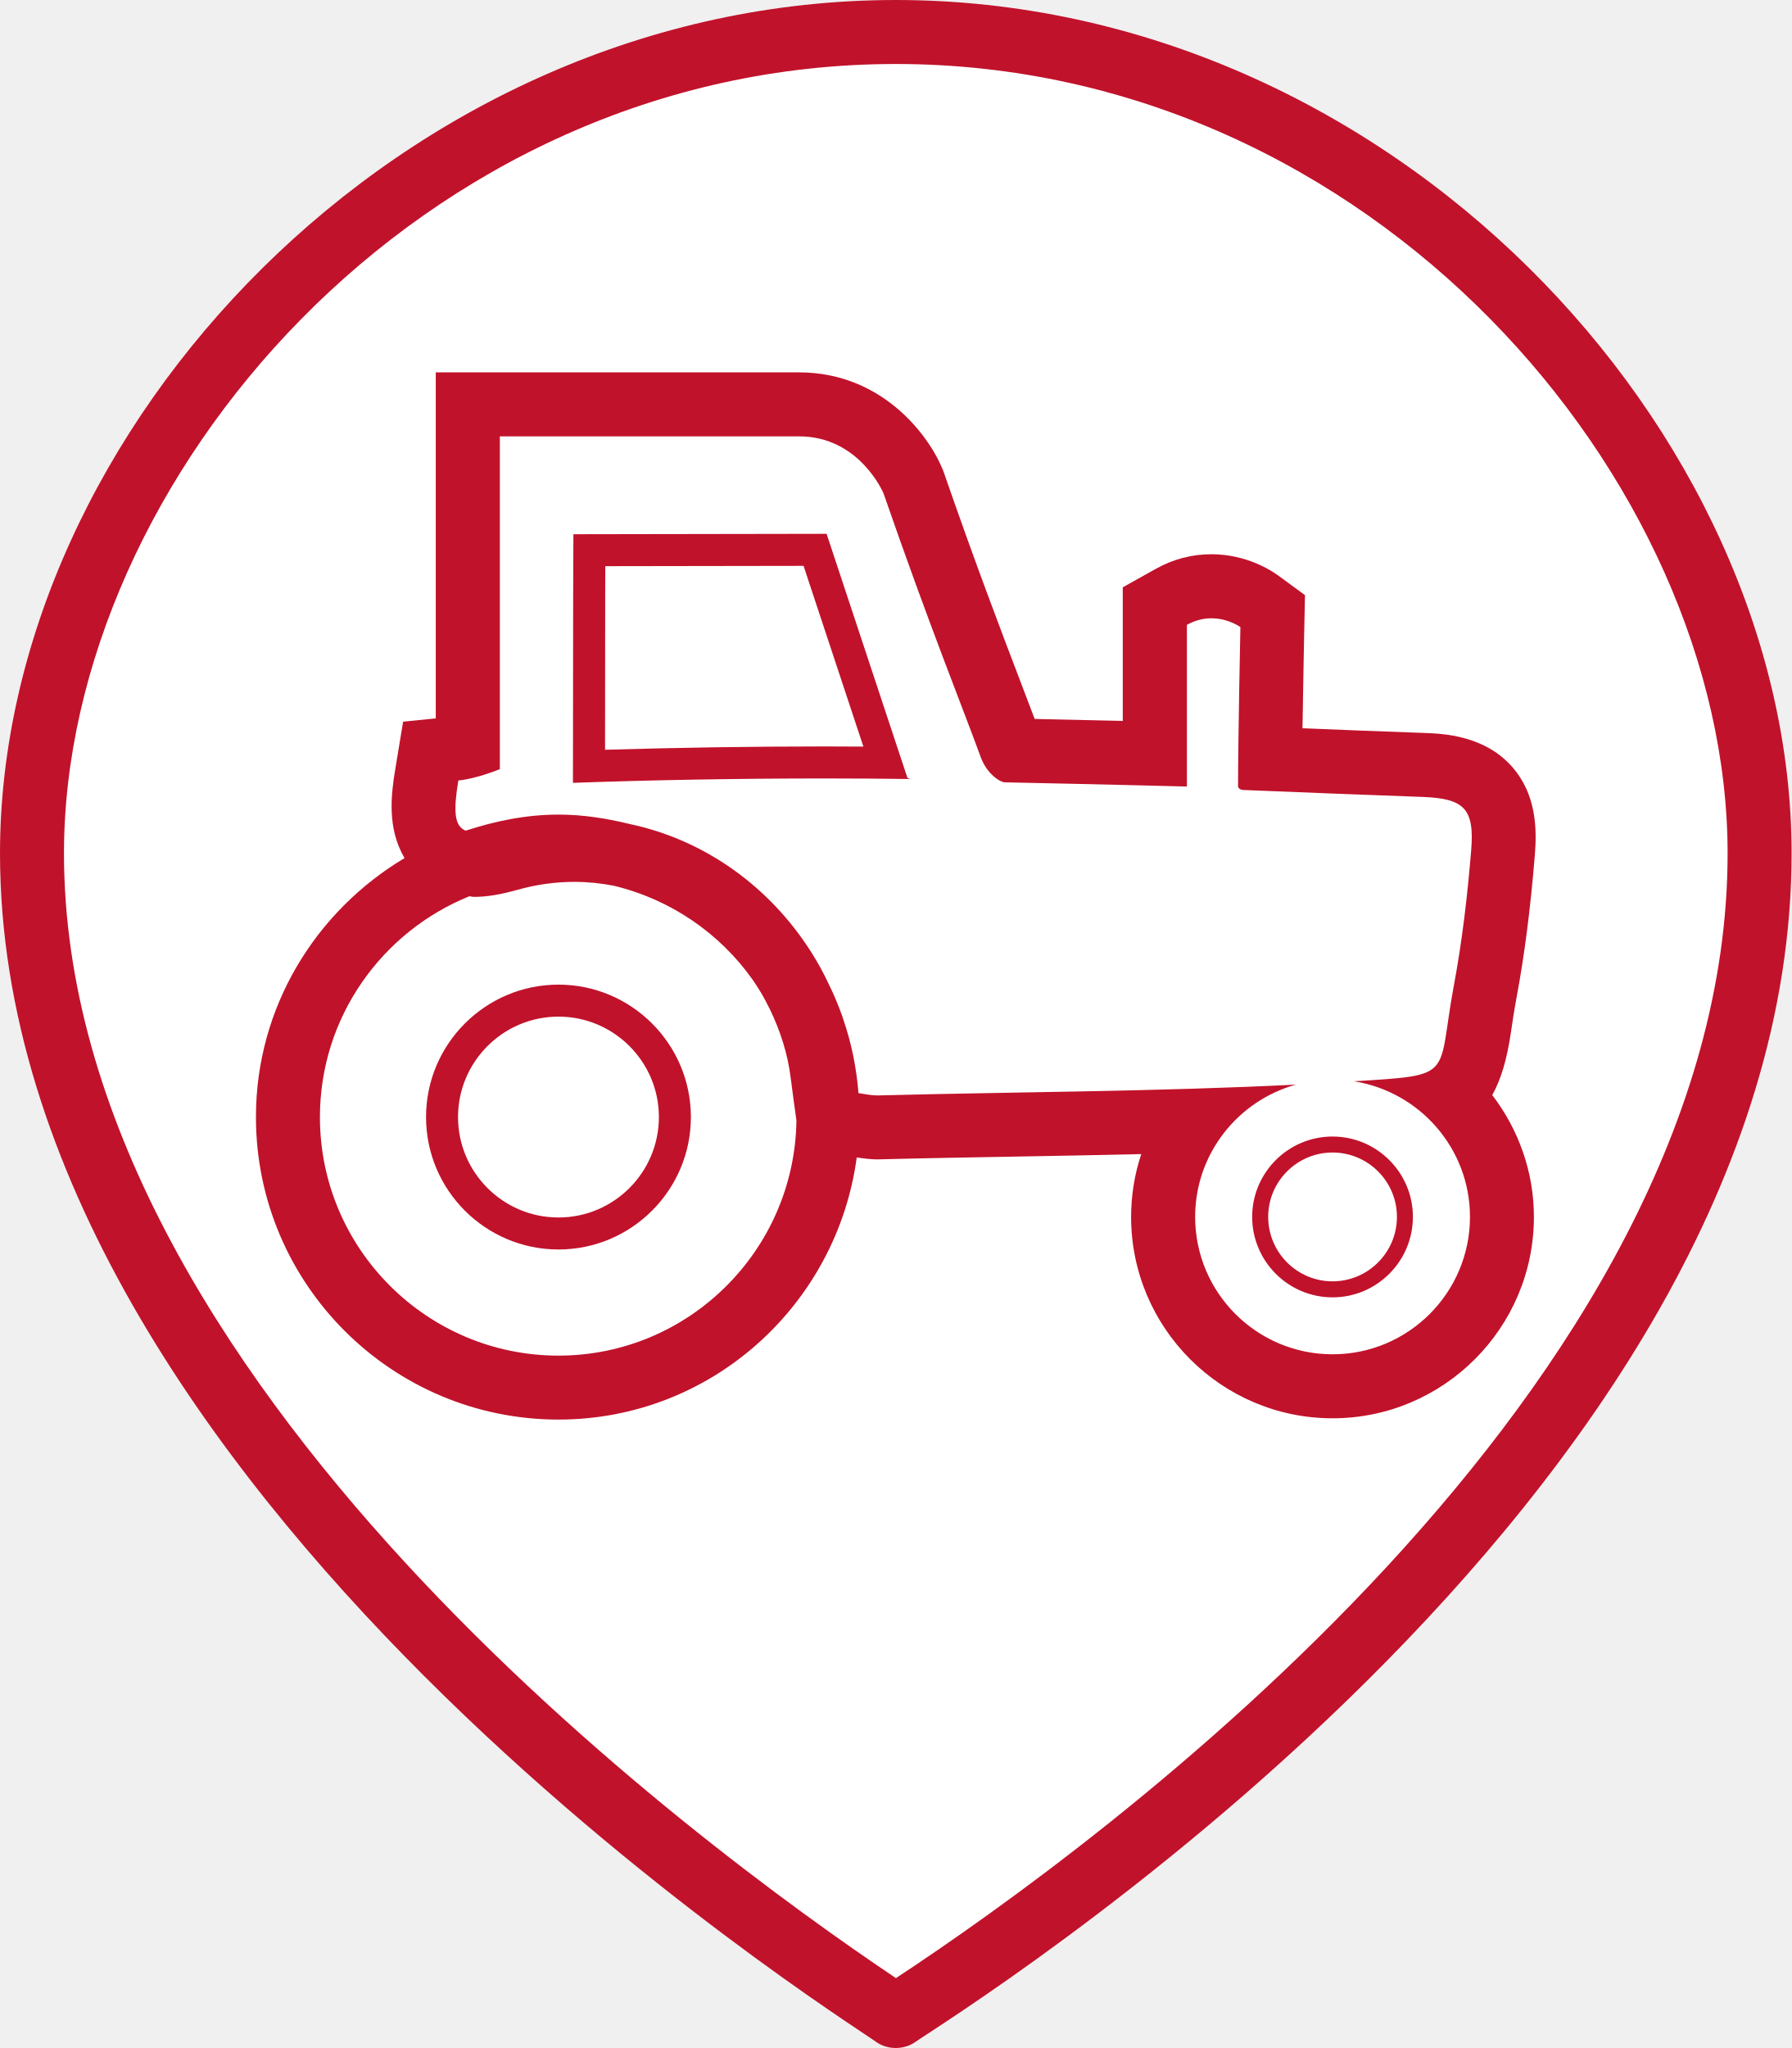
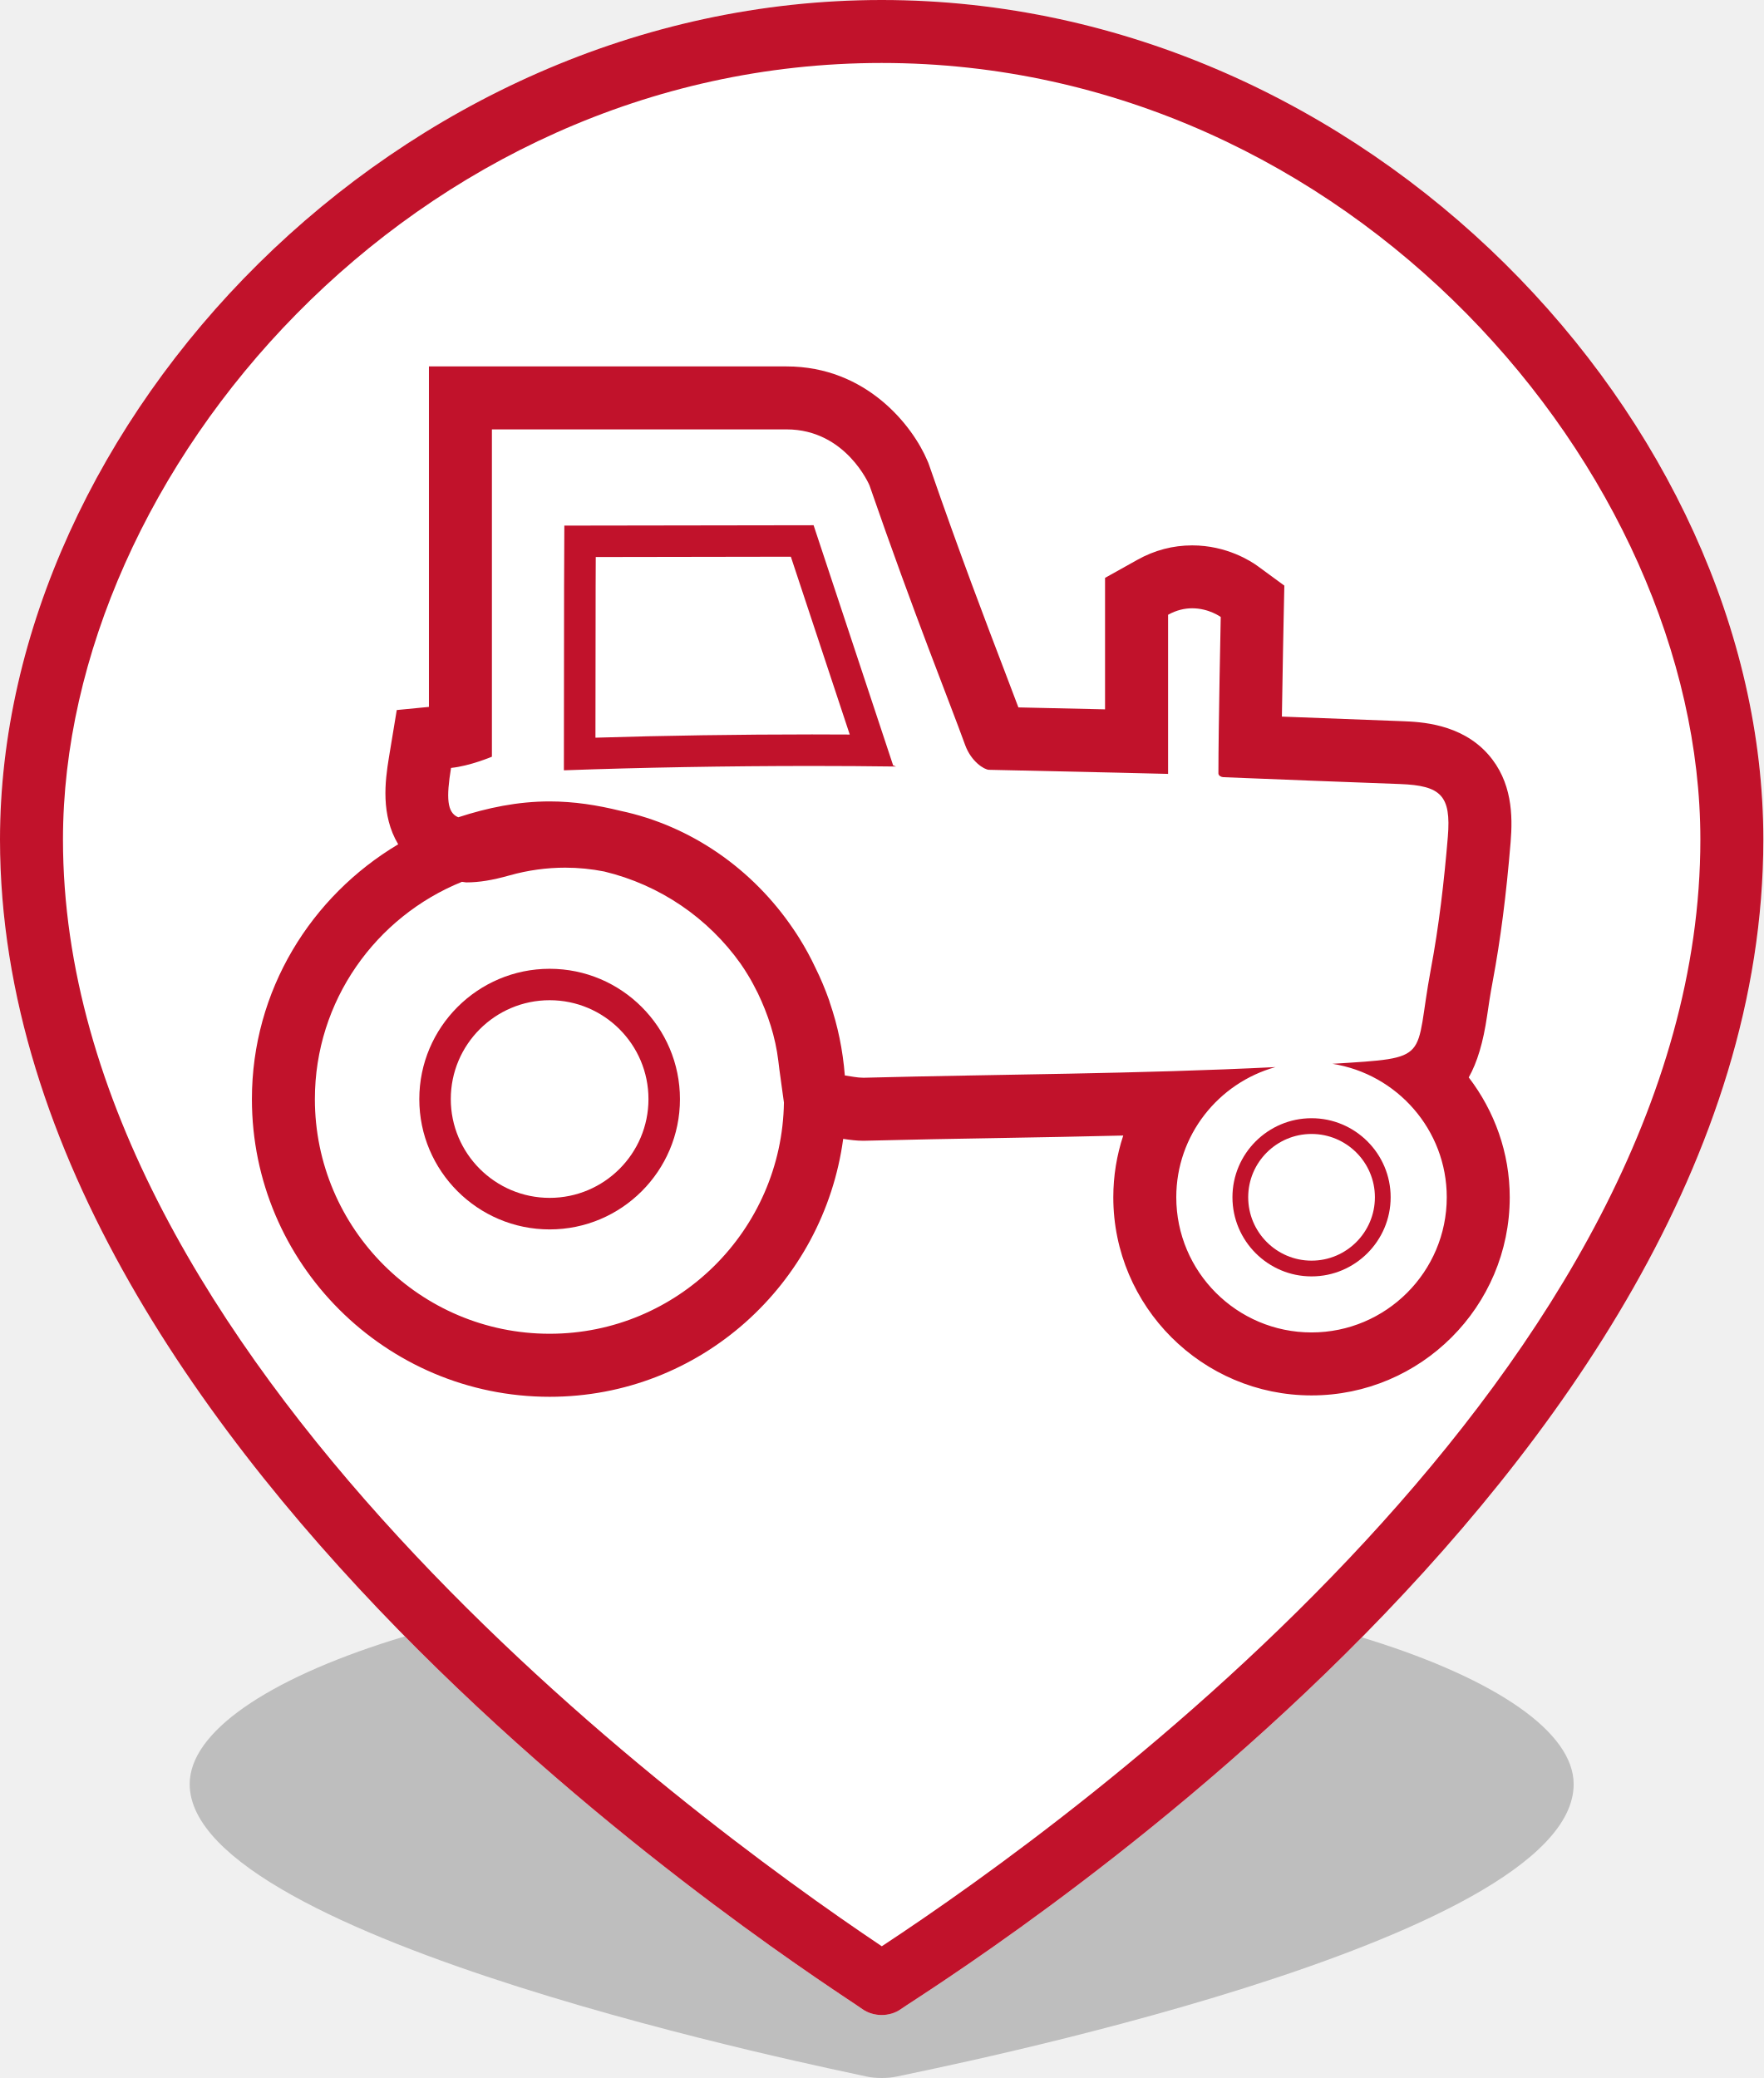
- <svg xmlns="http://www.w3.org/2000/svg" version="1.1" id="Layer_1" x="0px" y="0px" width="35px" height="40px" viewBox="0 0 35 40" enable-background="new 0 0 35 40" xml:space="preserve">
+ <svg xmlns="http://www.w3.org/2000/svg" version="1.1" id="Layer_1" x="0px" y="0px" width="28px" height="33px" viewBox="0 0 28 33" enable-background="new 0 0 28 33" xml:space="preserve">
  <g>
-     <path fill="#FFFFFF" d="M17.5,0C7.85,0,0,8.396,0,16.666C0,29.092,16.415,39.377,17.114,39.88C17.225,39.96,17.363,40,17.5,40   c0.134,0,0.271-0.039,0.381-0.117C18.58,39.389,35,29.313,35,16.666C35,8.396,27.15,0,17.5,0z" />
+     <path opacity="0.25" fill="#282828" d="M14,25c-6.059,0-10.988,1.679-10.988,3.333c0,2.485,10.307,4.542,10.746,4.643   C13.828,32.992,13.914,33,14,33c0.084,0,0.17-0.008,0.239-0.023c0.439-0.099,10.749-2.114,10.749-4.643   C24.988,26.679,20.059,25,14,25z" />
    <g>
-       <path fill="#C1122B" d="M17.5,0C7.85,0,0,8.396,0,16.666C0,29.092,16.415,39.377,17.114,39.88C17.225,39.96,17.363,40,17.5,40    c0.134,0,0.271-0.039,0.381-0.117C18.58,39.389,35,29.313,35,16.666C35,8.396,27.15,0,17.5,0z M17.503,38.635    C13.582,36.007,1.25,26.916,1.25,16.666C1.25,9.389,8.199,1.25,17.5,1.25c9.301,0,16.25,8.139,16.25,15.416    C33.75,27.102,21.425,36.054,17.503,38.635z" />
-       <path fill="#C1122B" d="M29.628,19.477c0.154-0.823,0.267-1.7,0.355-2.76c0.044-0.528,0.033-1.203-0.447-1.745    c-0.541-0.611-1.351-0.643-1.697-0.656c-0.824-0.029-1.601-0.06-2.394-0.092c0.014-0.931,0.035-1.95,0.035-1.95l0.014-0.65    l-0.524-0.384c-0.133-0.097-0.619-0.415-1.306-0.415c-0.382,0-0.749,0.097-1.09,0.288l-0.64,0.358v0.733v1.877    c-0.472-0.011-1.057-0.024-1.721-0.039c-0.077-0.205-0.168-0.444-0.272-0.715c-0.372-0.974-0.882-2.309-1.504-4.103l-0.013-0.038    l-0.016-0.037c-0.293-0.697-1.211-1.876-2.797-1.876H9.763h-1.25v1.25v5.508l-0.638,0.064l-0.156,0.946    c-0.077,0.466-0.162,1.139,0.185,1.718C6.174,17.791,5,19.662,5,21.818c0,3.258,2.651,5.908,5.91,5.908    c2.987,0,5.437-2.237,5.827-5.12c0.134,0.02,0.265,0.038,0.393,0.038h0.022l0.047-0.001c0.882-0.023,1.777-0.038,2.671-0.054    c0.799-0.014,1.61-0.029,2.425-0.048c-0.129,0.388-0.198,0.801-0.198,1.226c0,2.169,1.765,3.934,3.935,3.934    c2.169,0,3.934-1.765,3.934-3.934c0-0.882-0.303-1.712-0.814-2.379c0.168-0.298,0.288-0.695,0.365-1.226    C29.545,19.973,29.578,19.747,29.628,19.477z M10.91,26.477c-2.57,0-4.66-2.09-4.66-4.658c0-1.953,1.211-3.622,2.919-4.314    c0.033,0.002,0.058,0.012,0.092,0.012c0.247,0,0.511-0.043,0.856-0.14c0.362-0.101,0.732-0.153,1.101-0.153    c0.263,0,0.521,0.026,0.774,0.076c1.11,0.267,2.065,0.926,2.708,1.83c0.052,0.076,0.102,0.152,0.149,0.23    c0.071,0.114,0.132,0.235,0.193,0.356c0.201,0.418,0.348,0.867,0.406,1.344c0.012,0.104,0.028,0.22,0.046,0.354l0.014,0.103    l0.051,0.37C15.521,24.424,13.453,26.477,10.91,26.477z M28.717,23.767c0,1.481-1.204,2.684-2.684,2.684    c-1.483,0-2.685-1.203-2.685-2.684c0-1.231,0.836-2.269,1.969-2.583c-2.718,0.136-5.442,0.141-8.161,0.211    c-0.008,0-0.016,0-0.024,0c-0.115,0-0.235-0.027-0.361-0.045c-0.04-0.502-0.139-0.985-0.298-1.444    c-0.005-0.015-0.009-0.03-0.014-0.046c-0.079-0.222-0.168-0.435-0.271-0.644c-0.095-0.204-0.201-0.397-0.319-0.586    c-0.04-0.062-0.078-0.124-0.12-0.184c-0.808-1.195-2.035-2.052-3.435-2.349c-0.452-0.111-0.917-0.187-1.403-0.187    c-0.637,0-1.239,0.127-1.814,0.314c-0.226-0.091-0.24-0.39-0.143-0.98c0.37-0.037,0.811-0.222,0.811-0.222V8.523    c0,0,4.873,0,5.849,0c1.178,0,1.645,1.11,1.645,1.11c0.901,2.601,1.587,4.29,1.901,5.157c0.122,0.33,0.379,0.488,0.472,0.49    c2.09,0.043,3.555,0.082,3.555,0.082c0-1.091,0-2.132,0-3.158c0.17-0.095,0.334-0.128,0.479-0.128    c0.331,0,0.566,0.172,0.566,0.172s-0.046,2.201-0.046,3.106c0,0.048,0.06,0.074,0.096,0.075c1.201,0.048,2.309,0.094,3.511,0.136    c0.807,0.031,1.016,0.224,0.947,1.049c-0.073,0.881-0.175,1.765-0.338,2.635c-0.336,1.804,0.052,1.744-1.953,1.87    C27.728,21.319,28.717,22.428,28.717,23.767z" />
-       <path fill="#C1122B" d="M24.462,23.767c0,0.867,0.705,1.572,1.57,1.572c0.865,0,1.57-0.705,1.57-1.572    c0-0.865-0.705-1.569-1.57-1.569C25.168,22.197,24.462,22.902,24.462,23.767z M27.29,23.767c0,0.694-0.564,1.259-1.258,1.259    c-0.693,0-1.257-0.565-1.257-1.259c0-0.693,0.564-1.257,1.257-1.257C26.726,22.51,27.29,23.074,27.29,23.767z" />
-       <path fill="#C1122B" d="M16.148,10.426l-4.946,0.008l-0.005,1.212l-0.004,3.644c1.512-0.055,3.244-0.086,4.923-0.086    c0.565,0,1.124,0.004,1.667,0.011l-0.056-0.023L16.148,10.426z M16.117,14.579c-1.423,0-2.924,0.023-4.297,0.065l0.003-2.996    l0.002-0.59l3.873-0.006l1.169,3.53C16.618,14.58,16.368,14.579,16.117,14.579z" />
-       <path fill="#C1122B" d="M10.91,19.231c-1.427,0-2.587,1.161-2.587,2.587s1.16,2.586,2.587,2.586c1.426,0,2.587-1.16,2.587-2.586    S12.336,19.231,10.91,19.231z M10.91,23.779c-1.082,0-1.962-0.88-1.962-1.961c0-1.082,0.88-1.962,1.962-1.962    c1.082,0,1.962,0.88,1.962,1.962C12.871,22.9,11.991,23.779,10.91,23.779z" />
+       <path fill="#FFFFFF" d="M14,0C6.28,0,0,6.717,0,13.332c0,9.941,13.132,18.169,13.691,18.572C13.78,31.968,13.891,32,14,32    c0.107,0,0.217-0.031,0.305-0.094C14.864,31.511,28,23.45,28,13.332C28,6.717,21.72,0,14,0z" />
+       <g>
+         <path fill="#C1122B" d="M14,0C6.28,0,0,6.717,0,13.333c0,9.941,13.132,18.169,13.691,18.571C13.78,31.968,13.891,32,14,32     c0.107,0,0.217-0.031,0.305-0.094C14.864,31.511,28,23.45,28,13.333C28,6.717,21.72,0,14,0z M14.002,30.908     C10.865,28.805,1,21.533,1,13.333C1,7.511,6.56,1,14,1c7.44,0,13,6.511,13,12.333C27,21.682,17.14,28.843,14.002,30.908z" />
+         <path fill="#C1122B" d="M23.703,15.582c0.123-0.658,0.214-1.36,0.284-2.208c0.035-0.422,0.026-0.962-0.358-1.396     c-0.433-0.489-1.081-0.514-1.358-0.525c-0.659-0.024-1.281-0.048-1.916-0.073c0.011-0.745,0.028-1.56,0.028-1.56l0.011-0.52     l-0.419-0.307c-0.106-0.078-0.495-0.332-1.044-0.332c-0.306,0-0.599,0.077-0.872,0.23l-0.512,0.286v0.586v1.502     c-0.378-0.009-0.845-0.02-1.376-0.031c-0.062-0.164-0.135-0.355-0.217-0.572c-0.298-0.78-0.706-1.847-1.203-3.283l-0.011-0.03     l-0.013-0.03c-0.234-0.557-0.969-1.5-2.238-1.5H7.811h-1v1v4.407L6.3,11.276l-0.125,0.757c-0.061,0.373-0.13,0.911,0.148,1.375     C4.939,14.233,4,15.729,4,17.455c0,2.606,2.121,4.727,4.728,4.727c2.39,0,4.349-1.79,4.661-4.096     c0.107,0.016,0.212,0.03,0.315,0.03h0.018l0.037-0.001c0.706-0.018,1.421-0.031,2.137-0.043c0.639-0.011,1.288-0.023,1.94-0.039     c-0.103,0.311-0.158,0.641-0.158,0.98c0,1.735,1.412,3.147,3.148,3.147c1.736,0,3.147-1.412,3.147-3.147     c0-0.706-0.242-1.369-0.651-1.903c0.135-0.239,0.23-0.556,0.292-0.981C23.636,15.978,23.662,15.798,23.703,15.582z M8.728,21.181     C6.672,21.181,5,19.51,5,17.455c0-1.562,0.969-2.898,2.335-3.451c0.026,0.001,0.046,0.009,0.074,0.009     c0.197,0,0.409-0.034,0.685-0.112c0.289-0.081,0.586-0.122,0.881-0.122c0.21,0,0.417,0.021,0.619,0.061     c0.888,0.213,1.652,0.741,2.166,1.464c0.041,0.06,0.082,0.121,0.119,0.184c0.057,0.091,0.105,0.188,0.155,0.285     c0.16,0.334,0.279,0.693,0.325,1.075c0.009,0.083,0.022,0.176,0.037,0.283l0.011,0.082l0.041,0.296     C12.417,19.539,10.763,21.181,8.728,21.181z M22.973,19.013c0,1.184-0.964,2.147-2.147,2.147c-1.186,0-2.148-0.963-2.148-2.147     c0-0.985,0.669-1.815,1.575-2.067c-2.174,0.109-4.353,0.113-6.529,0.169c-0.007,0-0.013,0-0.02,0     c-0.092,0-0.188-0.022-0.289-0.036c-0.032-0.402-0.111-0.788-0.238-1.156c-0.004-0.012-0.007-0.024-0.011-0.037     c-0.063-0.177-0.134-0.348-0.217-0.515c-0.076-0.163-0.161-0.318-0.255-0.469c-0.032-0.05-0.062-0.099-0.096-0.147     c-0.646-0.956-1.628-1.642-2.748-1.879c-0.362-0.089-0.734-0.149-1.122-0.149c-0.509,0-0.991,0.102-1.451,0.252     c-0.181-0.073-0.192-0.312-0.115-0.784c0.296-0.029,0.649-0.178,0.649-0.178V6.819c0,0,3.899,0,4.679,0     c0.943,0,1.316,0.888,1.316,0.888c0.72,2.081,1.269,3.432,1.52,4.126c0.097,0.264,0.303,0.39,0.378,0.392     c1.672,0.035,2.844,0.065,2.844,0.065c0-0.873,0-1.706,0-2.527c0.136-0.076,0.267-0.103,0.383-0.103     c0.265,0,0.453,0.138,0.453,0.138s-0.037,1.76-0.037,2.484c0,0.038,0.048,0.059,0.077,0.06c0.961,0.038,1.848,0.075,2.808,0.109     c0.646,0.025,0.813,0.18,0.758,0.839c-0.059,0.705-0.14,1.412-0.271,2.108c-0.269,1.444,0.042,1.395-1.562,1.496     C22.183,17.055,22.973,17.943,22.973,19.013z" />
+         <path fill="#C1122B" d="M19.57,19.013c0,0.693,0.564,1.257,1.256,1.257c0.692,0,1.256-0.564,1.256-1.257     c0-0.692-0.564-1.255-1.256-1.255C20.134,17.758,19.57,18.321,19.57,19.013z M21.832,19.013c0,0.555-0.451,1.007-1.006,1.007     c-0.555,0-1.006-0.452-1.006-1.007c0-0.554,0.451-1.005,1.006-1.005C21.381,18.008,21.832,18.459,21.832,19.013z" />
+         <path fill="#C1122B" d="M12.919,8.341L8.961,8.347l-0.004,0.97l-0.003,2.916c1.209-0.044,2.595-0.069,3.939-0.069     c0.452,0,0.9,0.003,1.334,0.009l-0.045-0.018L12.919,8.341z M12.893,11.663c-1.138,0-2.34,0.018-3.438,0.052l0.003-2.397     L9.46,8.846l3.098-0.005l0.935,2.824C13.294,11.664,13.094,11.663,12.893,11.663z" />
+         <path fill="#C1122B" d="M8.728,15.385c-1.142,0-2.07,0.929-2.07,2.07s0.928,2.069,2.07,2.069c1.141,0,2.069-0.928,2.069-2.069     S9.869,15.385,8.728,15.385z M8.728,19.023c-0.865,0-1.57-0.704-1.57-1.569c0-0.866,0.704-1.57,1.57-1.57     c0.865,0,1.569,0.704,1.569,1.57C10.297,18.32,9.593,19.023,8.728,19.023z" />
+       </g>
    </g>
  </g>
</svg>
